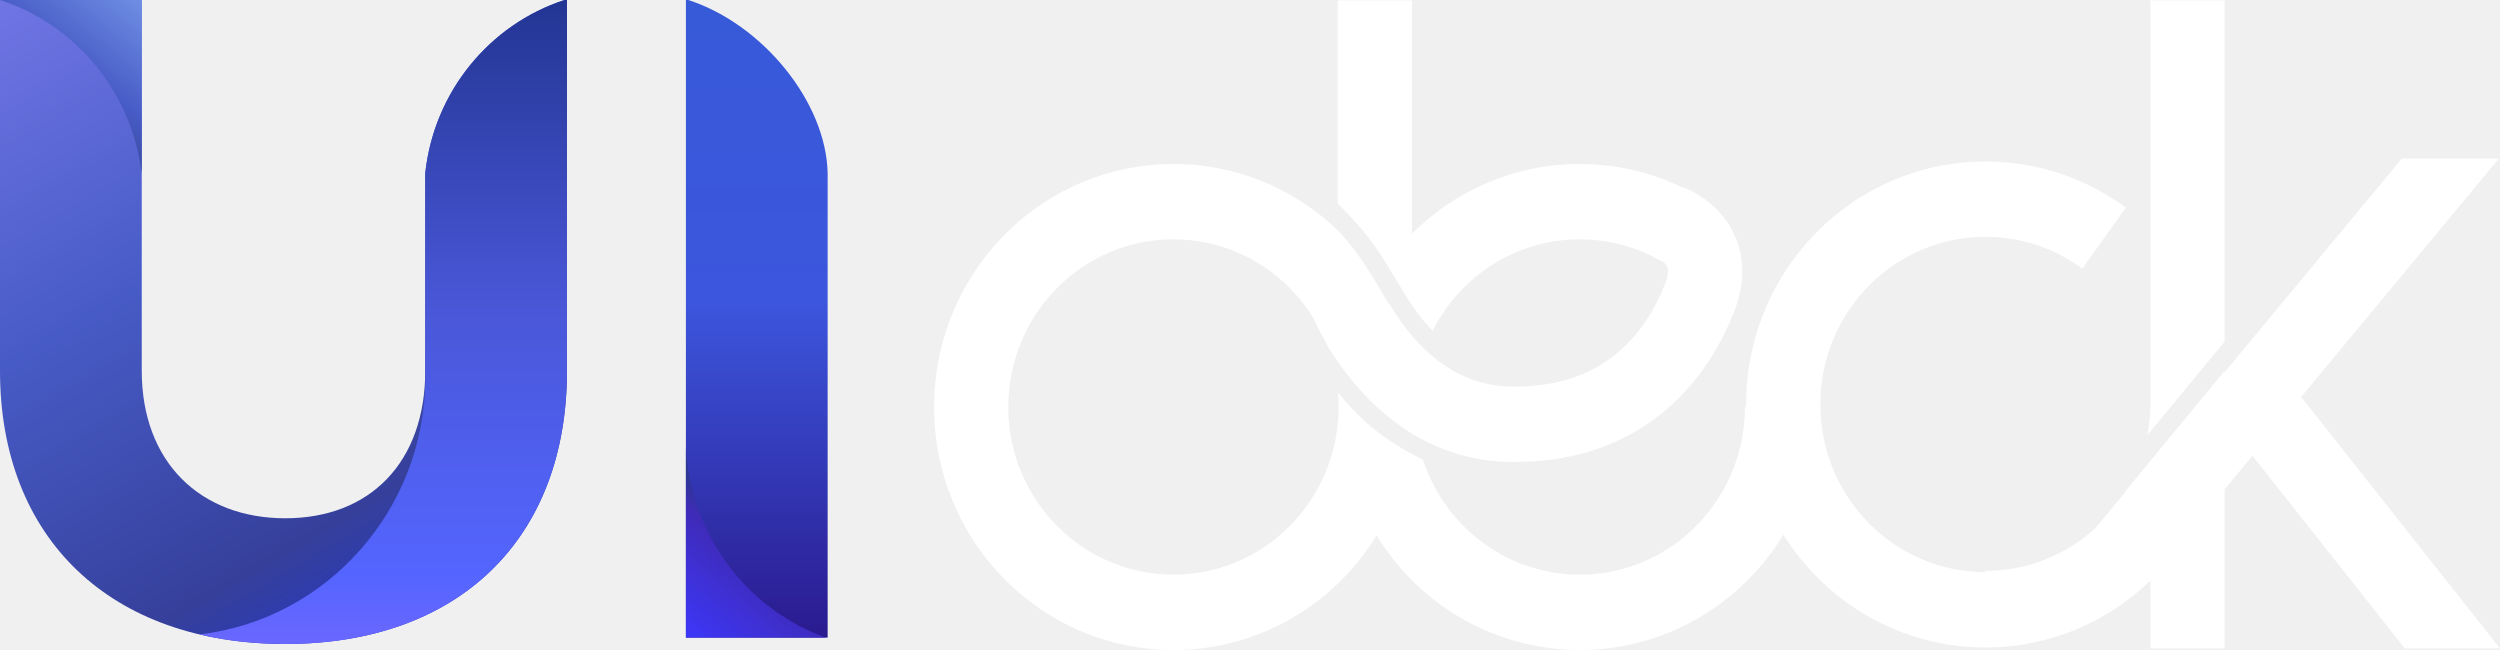
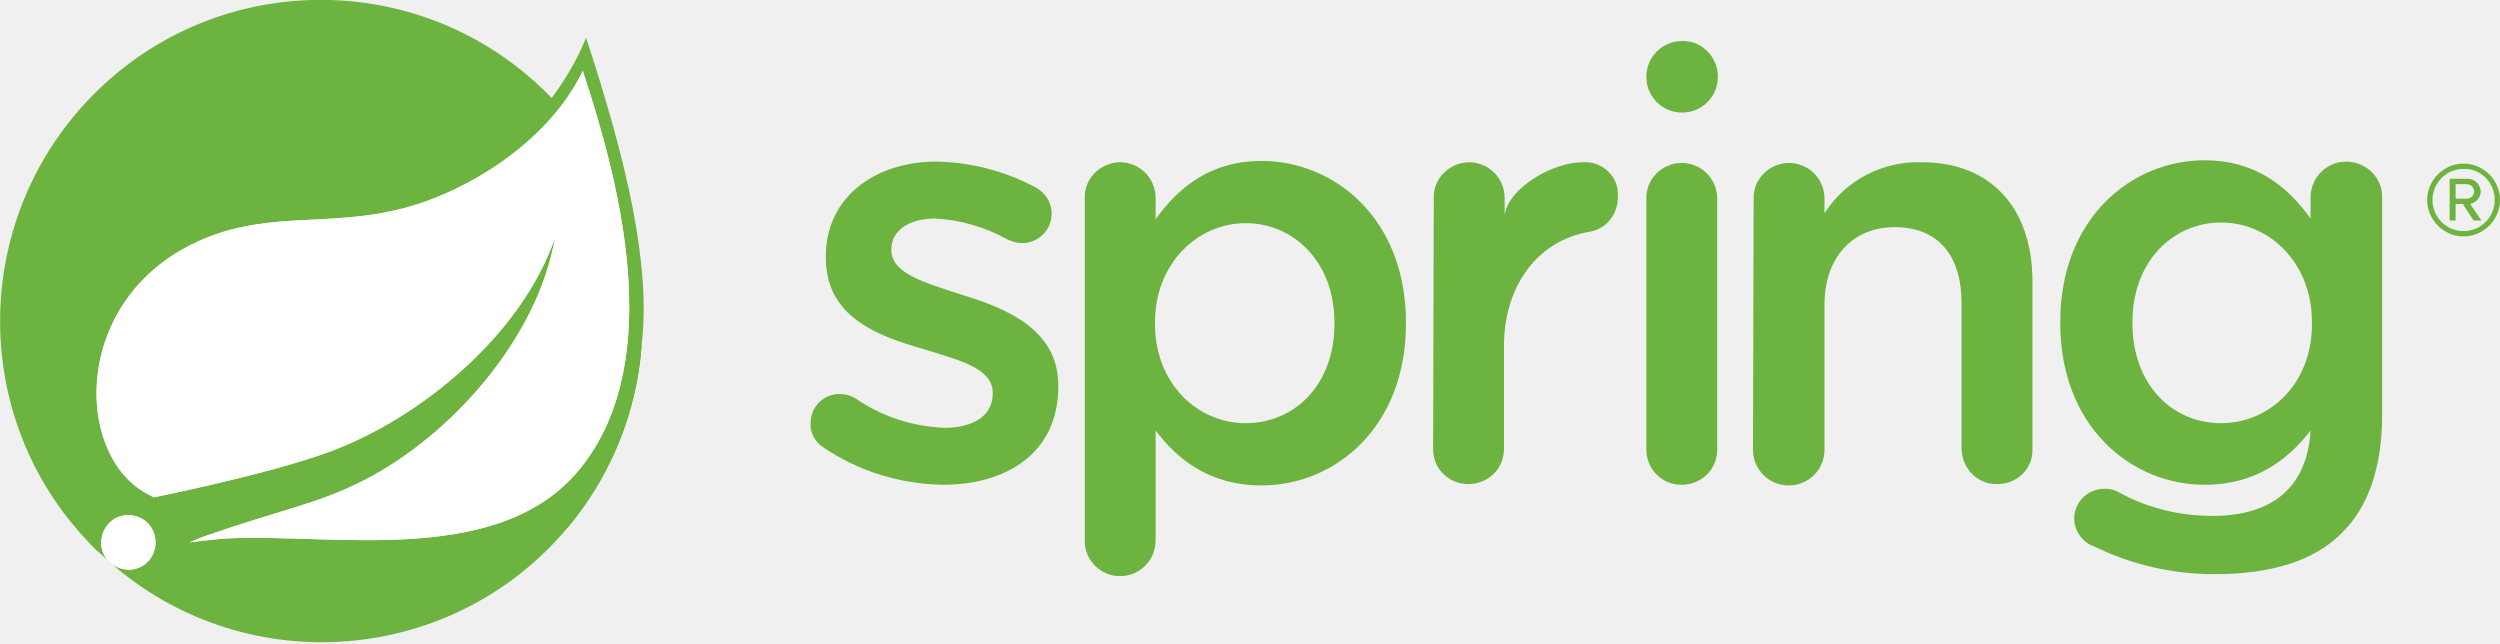
- <svg xmlns="http://www.w3.org/2000/svg" width="200" height="52" viewBox="0 0 200 52" fill="none">
-   <path d="M184.095 31.755L199.903 12.691H192.143L177.969 29.78V29.671L171.547 37.458L170.149 39.152C170.109 39.219 170.071 39.289 170.029 39.356L167.621 42.259C167.175 42.665 166.703 43.041 166.205 43.383C164.093 44.83 161.568 45.671 158.823 45.672V45.771C156.996 45.768 155.271 45.394 153.697 44.718C151.331 43.702 149.308 41.998 147.883 39.856C146.459 37.711 145.629 35.147 145.628 32.359C145.628 30.498 145.997 28.741 146.664 27.139C147.665 24.735 149.344 22.681 151.455 21.234C153.567 19.788 156.092 18.947 158.839 18.946C161.741 18.947 164.401 19.887 166.583 21.489L170.065 16.609C166.917 14.289 163.023 12.917 158.839 12.918C156.203 12.918 153.677 13.462 151.384 14.447C147.944 15.924 145.027 18.386 142.961 21.487C140.897 24.586 139.689 28.343 139.691 32.359C139.691 32.425 139.696 32.493 139.696 32.56H139.592C139.592 34.419 139.223 36.176 138.555 37.779C137.553 40.181 135.876 42.236 133.767 43.683C131.654 45.129 129.128 45.97 126.383 45.972C124.549 45.971 122.82 45.596 121.241 44.918C118.874 43.903 116.851 42.198 115.425 40.056C114.759 39.052 114.223 37.953 113.841 36.785C113.596 36.663 113.33 36.525 113.049 36.373C111.696 35.638 110 34.564 108.61 33.155C108.027 32.563 107.505 31.978 107.036 31.413C107.067 31.79 107.085 32.172 107.085 32.56C107.085 34.419 106.717 36.176 106.048 37.779C105.048 40.181 103.369 42.236 101.259 43.683C99.147 45.129 96.621 45.97 93.875 45.972C92.042 45.971 90.312 45.596 88.733 44.918C86.366 43.903 84.344 42.198 82.919 40.056C81.494 37.911 80.665 35.346 80.665 32.56C80.665 30.7 81.034 28.942 81.701 27.339C82.701 24.936 84.381 22.883 86.49 21.435C88.603 19.989 91.128 19.147 93.875 19.146C95.707 19.146 97.437 19.522 99.016 20.2C101.383 21.215 103.406 22.92 104.831 25.062C104.863 25.11 104.893 25.16 104.925 25.209L104.934 25.206L104.934 25.21L104.943 25.232C104.944 25.235 104.947 25.241 104.948 25.246C105.003 25.331 105.054 25.421 105.107 25.507C105.24 25.811 105.506 26.387 105.925 27.14C105.967 27.215 106.012 27.294 106.058 27.373C106.092 27.457 106.13 27.538 106.163 27.622C106.552 28.267 107.048 29.007 107.661 29.801C107.695 29.845 107.725 29.888 107.759 29.931C108.295 30.63 108.925 31.36 109.646 32.075C109.651 32.081 109.655 32.085 109.659 32.089C109.665 32.095 109.671 32.099 109.676 32.105C109.79 32.219 109.906 32.33 110.025 32.442C110.072 32.485 110.118 32.528 110.165 32.571C110.921 33.268 111.768 33.941 112.729 34.547C113.808 35.228 115.025 35.819 116.371 36.244C117.718 36.671 119.195 36.929 120.774 36.954H120.776C120.912 36.956 121.045 36.957 121.178 36.957C123.722 36.958 126.004 36.554 128.007 35.835C129.51 35.297 130.853 34.583 132.031 33.757C133.799 32.516 135.193 31.027 136.28 29.502C137.367 27.974 138.149 26.408 138.72 24.963C139.156 23.856 139.38 22.757 139.38 21.705C139.38 21.099 139.307 20.515 139.169 19.97C138.931 19.016 138.504 18.201 138.029 17.56C137.312 16.593 136.509 15.992 135.885 15.601C135.255 15.212 134.785 15.032 134.645 14.981L134.635 15.015C132.133 13.801 129.329 13.118 126.383 13.119C123.747 13.118 121.22 13.662 118.928 14.648C116.684 15.612 114.664 16.996 112.956 18.702V0.032H107.02V16.294C107.383 16.647 107.759 17.029 108.151 17.447C109.652 19.049 110.625 20.598 111.479 22.023C112.334 23.451 113.073 24.746 114.111 25.927C114.268 26.108 114.436 26.286 114.61 26.463C115.63 24.437 117.149 22.704 118.998 21.435C121.109 19.989 123.636 19.147 126.383 19.146C128.791 19.147 131.027 19.794 132.969 20.93L132.992 20.888C133.119 20.989 133.235 21.105 133.3 21.206C133.348 21.276 133.379 21.338 133.401 21.408C133.423 21.479 133.443 21.561 133.443 21.705C133.443 21.898 133.405 22.218 133.207 22.724C132.834 23.67 132.341 24.669 131.71 25.617C131.237 26.328 130.686 27.012 130.051 27.635C129.094 28.57 127.952 29.373 126.519 29.962C125.087 30.549 123.352 30.928 121.178 30.929C121.076 30.929 120.975 30.928 120.873 30.927H120.872C119.974 30.912 119.165 30.784 118.414 30.572C117.104 30.203 115.966 29.573 114.966 28.8C114.617 28.53 114.287 28.241 113.975 27.941C113.975 27.94 113.975 27.936 113.977 27.933C113.827 27.793 113.684 27.651 113.543 27.509C112.723 26.65 112.052 25.741 111.56 24.958C111.184 24.362 110.798 23.866 110.623 23.512C110.536 23.335 110.362 23.06 110.362 23.06C109.474 21.573 108.551 20.061 107.076 18.485C107.057 18.464 107.037 18.447 107.02 18.426V18.427C106.262 17.701 105.449 17.034 104.582 16.44C101.53 14.345 97.83 13.117 93.875 13.119C91.239 13.118 88.714 13.662 86.421 14.648C82.981 16.126 80.063 18.587 77.999 21.688C75.935 24.786 74.726 28.543 74.727 32.56C74.726 35.235 75.262 37.8 76.233 40.127C77.688 43.62 80.112 46.582 83.167 48.678C86.219 50.774 89.919 52.001 93.875 52C96.51 52 99.037 51.456 101.329 50.47C104.769 48.992 107.686 46.532 109.751 43.431C109.881 43.235 110.007 43.038 110.13 42.837C111.556 45.158 113.447 47.149 115.673 48.678C118.726 50.774 122.426 52.001 126.383 52C129.017 52 131.543 51.456 133.836 50.47C137.273 48.992 140.193 46.532 142.256 43.431C142.4 43.216 142.539 42.998 142.672 42.776C144.089 45.036 145.947 46.979 148.132 48.477C151.184 50.572 154.883 51.799 158.839 51.799C161.472 51.799 164.001 51.255 166.292 50.27C168.436 49.35 170.375 48.047 172.032 46.446V51.874H177.969V39.139L180.197 36.455L192.387 51.874H200L184.095 31.755ZM177.969 0.032H172.032V32.266C172.032 33.14 171.948 33.99 171.789 34.815L177.969 27.323V0.032Z" fill="#ffff" />
-   <path d="M34.019 13.86V29.657C34.019 37.017 29.569 41.462 22.823 41.462C16.076 41.462 11.34 37.017 11.34 29.657V0H0V29.657C0 43.138 8.899 51.518 22.823 51.518C36.674 51.518 45.359 43.138 45.359 29.657V0H45.16C39.179 1.949 34.718 7.33 34.019 13.86Z" fill="url(#paint0_linear)" />
-   <path d="M55.066 0H54.872V51.008H66.212V13.87C66.105 8.202 61.05 1.951 55.066 0Z" fill="url(#paint1_linear)" />
-   <path d="M34.019 13.86V29.657C34.019 29.667 34.018 29.676 34.018 29.687C34.021 29.844 34.029 30 34.029 30.158C34.029 40.797 26.137 49.56 15.974 50.754C18.089 51.254 20.377 51.518 22.823 51.518C36.674 51.518 45.359 43.138 45.359 29.657V0H45.16C39.179 1.949 34.718 7.33 34.019 13.86Z" fill="url(#paint2_linear)" />
-   <path d="M11.34 13.886V0H0V0.002C6.029 1.955 10.547 7.334 11.34 13.886Z" fill="url(#paint3_linear)" />
-   <path d="M54.872 35.893V51.008H66.073C59.827 48.77 55.271 42.899 54.872 35.893Z" fill="url(#paint4_linear)" />
-   <defs>
-     <linearGradient id="paint0_linear" x1="38.808" y1="46.538" x2="8.58" y2="-5.03" gradientUnits="userSpaceOnUse">
-       <stop stop-color="#2535C5" />
-       <stop offset="0.17" stop-color="#36409B" />
-       <stop offset="0.576" stop-color="#475BC6" />
-       <stop offset="1" stop-color="#7075E4" />
-     </linearGradient>
-     <linearGradient id="paint1_linear" x1="60.542" y1="0" x2="60.542" y2="51.008" gradientUnits="userSpaceOnUse">
-       <stop stop-color="#375AD8" />
-       <stop offset="0.473" stop-color="#3C56DD" />
-       <stop offset="1" stop-color="#2A1A8F" />
-     </linearGradient>
-     <linearGradient id="paint2_linear" x1="30.666" y1="0" x2="30.666" y2="51.518" gradientUnits="userSpaceOnUse">
-       <stop stop-color="#233593" />
-       <stop offset="0.473" stop-color="#4957D7" />
-       <stop offset="0.891" stop-color="#5465FF" />
-       <stop offset="1" stop-color="#6A67FF" />
-     </linearGradient>
-     <linearGradient id="paint3_linear" x1="4.286" y1="8.729" x2="11.426" y2="-0.208" gradientUnits="userSpaceOnUse">
-       <stop stop-color="#3A4A9C" />
-       <stop offset="0.327" stop-color="#475BC6" />
-       <stop offset="1" stop-color="#7090E4" />
-     </linearGradient>
-     <linearGradient id="paint4_linear" x1="60.899" y1="42.928" x2="53.996" y2="51.133" gradientUnits="userSpaceOnUse">
-       <stop stop-color="#2D3792" />
-       <stop offset="0.194" stop-color="#3F2BB8" />
-       <stop offset="1" stop-color="#3C38FF" />
-     </linearGradient>
-   </defs>
+ <svg xmlns="http://www.w3.org/2000/svg" version="1.1" id="Layer_1" x="0px" y="0px" viewBox="0 0 377.5 97.1" style="enable-background:new 0 0 377.5 97.1;" xml:space="preserve">
+   <style type="text/css">
+ 	.st0{fill:#6DB33F;}
+ 	.st1{fill:#FFFFFF;}
+ </style>
+   <path class="st0" d="M88.5,5.7c-1.3,3.2-3.1,6.3-5.2,9.1C64.7-4.5,34-5,14.8,13.6S-5,62.9,13.6,82.1c0.6,0.7,1.3,1.3,2,1.9l1.8,1.6  c20.4,17.2,51,14.6,68.2-5.8C92.2,72,96.2,62.2,96.9,52C98.3,39.9,94.6,24.3,88.5,5.7z M22.6,84.5c-1.4,1.8-4,2-5.8,0.6  s-2-4-0.6-5.8s4-2,5.8-0.6C23.7,80.1,24,82.7,22.6,84.5z M88.2,70C76.3,85.9,50.7,80.5,34.4,81.3c0,0-2.9,0.2-5.8,0.6  c0,0,1.1-0.5,2.5-1c11.5-4,16.9-4.8,23.9-8.4c13.1-6.7,26.2-21.4,28.8-36.6c-5,14.6-20.2,27.2-34,32.3c-9.5,3.5-26.6,6.9-26.6,6.9  l-0.7-0.4c-11.6-5.7-12-30.9,9.2-39c9.3-3.6,18.1-1.6,28.2-4C70.6,29.2,83,21.2,88,10.7C93.6,27.6,100.4,53.8,88.2,70z" />
+   <path class="st0" d="M124.4,67.6c-1.3-0.8-2.1-2.2-2-3.7c0-2.4,1.9-4.4,4.3-4.4c0,0,0,0,0.1,0c0.8,0,1.6,0.2,2.3,0.6  c4,2.8,8.7,4.3,13.5,4.5c4.6,0,7.3-2,7.3-5.1v-0.2c0-3.7-5-4.9-10.5-6.6c-6.9-2-14.7-4.8-14.7-13.8v-0.2c0-8.9,7.4-14.3,16.7-14.3  c5.2,0.1,10.2,1.4,14.8,3.8c1.6,0.8,2.6,2.3,2.6,4.1c0,2.4-2,4.4-4.4,4.4h-0.1c-0.7,0-1.4-0.2-2.1-0.5c-3.4-1.9-7.1-3-11-3.2  c-4.2,0-6.6,2-6.6,4.6v0.2c0,3.5,5.1,4.9,10.6,6.7c6.9,2.1,14.6,5.3,14.6,13.7v0.2c0,9.9-7.7,14.8-17.4,14.8  C136,73.1,129.7,71.2,124.4,67.6z" />
+   <path class="st0" d="M163.8,29.9c-0.1-2.9,2.3-5.3,5.2-5.4h0.1c3,0,5.4,2.4,5.4,5.4l0,0v3.2c3.5-4.9,8.4-8.8,16-8.8  c11,0,21.8,8.7,21.8,24.4v0.2c0,15.6-10.7,24.4-21.8,24.4c-7.8,0-12.7-3.9-16-8.3v16.6c0,3-2.4,5.4-5.4,5.4l0,0  c-2.9,0-5.3-2.4-5.3-5.3v-0.1V29.9z M201.5,48.9v-0.2c0-9.1-6.1-15-13.4-15s-13.7,6.1-13.7,15v0.2c0,9,6.4,15,13.7,15  S201.5,58.2,201.5,48.9z" />
+   <path class="st0" d="M216.5,29.9c-0.1-2.9,2.3-5.3,5.2-5.4h0.1c3,0,5.4,2.4,5.4,5.4l0,0v2.6c0.5-4,7.1-8,11.8-8  c2.7-0.2,5.1,1.8,5.3,4.5c0,0.3,0,0.5,0,0.8c0,2.6-1.8,4.8-4.3,5.2c-7.7,1.3-12.9,8-12.9,17.3v15.5c0,3-2.4,5.3-5.4,5.3  c-2.9,0-5.3-2.3-5.3-5.2c0,0,0,0,0-0.1L216.5,29.9L216.5,29.9z" />
+   <path class="st0" d="M248.6,30c-0.1-2.9,2.3-5.3,5.2-5.4h0.1c3,0,5.4,2.4,5.4,5.4l0,0v37.9c0,3-2.4,5.3-5.4,5.3s-5.3-2.4-5.3-5.3  L248.6,30z" />
+   <path class="st0" d="M264.8,30c-0.1-2.9,2.3-5.3,5.2-5.4h0.1c3,0,5.4,2.4,5.4,5.4l0,0v2.2c3.2-5,8.8-7.9,14.7-7.7  c10.6,0,16.7,7.1,16.7,18v25.3c0.1,2.9-2.2,5.2-5.1,5.3c-0.1,0-0.1,0-0.2,0c-2.9,0.1-5.3-2.3-5.4-5.2v-0.1v-22  c0-7.3-3.6-11.5-10.1-11.5c-6.2,0-10.6,4.4-10.6,11.7v21.9c0,3-2.4,5.4-5.4,5.4s-5.4-2.4-5.4-5.4L264.8,30L264.8,30z" />
+   <path class="st0" d="M354.3,24.4c-3,0-5.4,2.4-5.4,5.4l0,0V33c-3.5-4.9-8.4-8.8-16-8.8c-11,0-21.8,8.7-21.8,24.4v0.2  c0,15.6,10.7,24.4,21.8,24.4c7.8,0,12.7-3.9,16-8.2c-0.5,8.5-5.7,12.9-14.8,12.9c-5,0-10-1.2-14.4-3.7c-0.6-0.3-1.2-0.4-1.9-0.4  c-2.5,0-4.5,1.9-4.6,4.4c0,1.9,1.2,3.7,3,4.3c5.7,2.8,11.9,4.2,18.2,4.2c8.5,0,15.1-2,19.3-6.3c3.9-3.9,6-9.8,6-17.7V29.9  c0.1-3-2.3-5.4-5.3-5.5C354.4,24.4,354.3,24.4,354.3,24.4z M335.4,63.9c-7.4,0-13.4-5.8-13.4-15.1v-0.2c0-9.1,6.1-15,13.4-15  s13.7,6.1,13.7,15v0.2C349.2,57.8,342.8,63.9,335.4,63.9z" />
+   <path class="st0" d="M259.4,11.6c0,3-2.4,5.4-5.4,5.4s-5.4-2.4-5.4-5.4s2.4-5.4,5.4-5.4l0,0c2.9-0.1,5.3,2.3,5.4,5.2  C259.4,11.5,259.4,11.5,259.4,11.6z" />
+   <path class="st0" d="M372,35.7c-3,0-5.5-2.5-5.5-5.5s2.5-5.5,5.5-5.5s5.5,2.5,5.5,5.5S375,35.7,372,35.7z M372,25.5  c-2.6,0-4.7,2.1-4.7,4.7s2.1,4.7,4.7,4.7s4.7-2.1,4.7-4.7s-2-4.7-4.6-4.7H372z M373.5,33.3l-1.6-2.5h-1.1v2.5h-0.9V27h2.6  c1.1-0.1,2,0.8,2.1,1.9l0,0c0,0.9-0.7,1.7-1.6,1.9l1.7,2.5H373.5z M372.4,27.8h-1.6V30h1.7c0.6,0,1.1-0.5,1.1-1.1  S373.1,27.8,372.4,27.8L372.4,27.8z" />
+   <path class="st0" d="M85.6,79.8C92.2,72,96.2,62.2,96.9,52" />
+   <path class="st1" d="M88.2,70C76.3,85.9,50.7,80.5,34.4,81.3c0,0-2.9,0.2-5.8,0.6c0,0,1.1-0.5,2.5-1c11.5-4,16.9-4.8,23.9-8.4  c13.1-6.7,26.2-21.4,28.8-36.6c-5,14.6-20.2,27.2-34,32.3c-9.5,3.5-26.6,6.9-26.6,6.9l-0.7-0.4c-11.6-5.7-12-30.9,9.2-39  c9.3-3.6,18.1-1.6,28.2-4C70.6,29.2,83,21.2,88,10.7C93.6,27.6,100.4,53.8,88.2,70z" />
+   <path class="st1" d="M22.6,84.5c-1.4,1.8-4,2-5.8,0.6s-2-4-0.6-5.8s4-2,5.8-0.6C23.7,80.1,24,82.7,22.6,84.5z" />
</svg>
